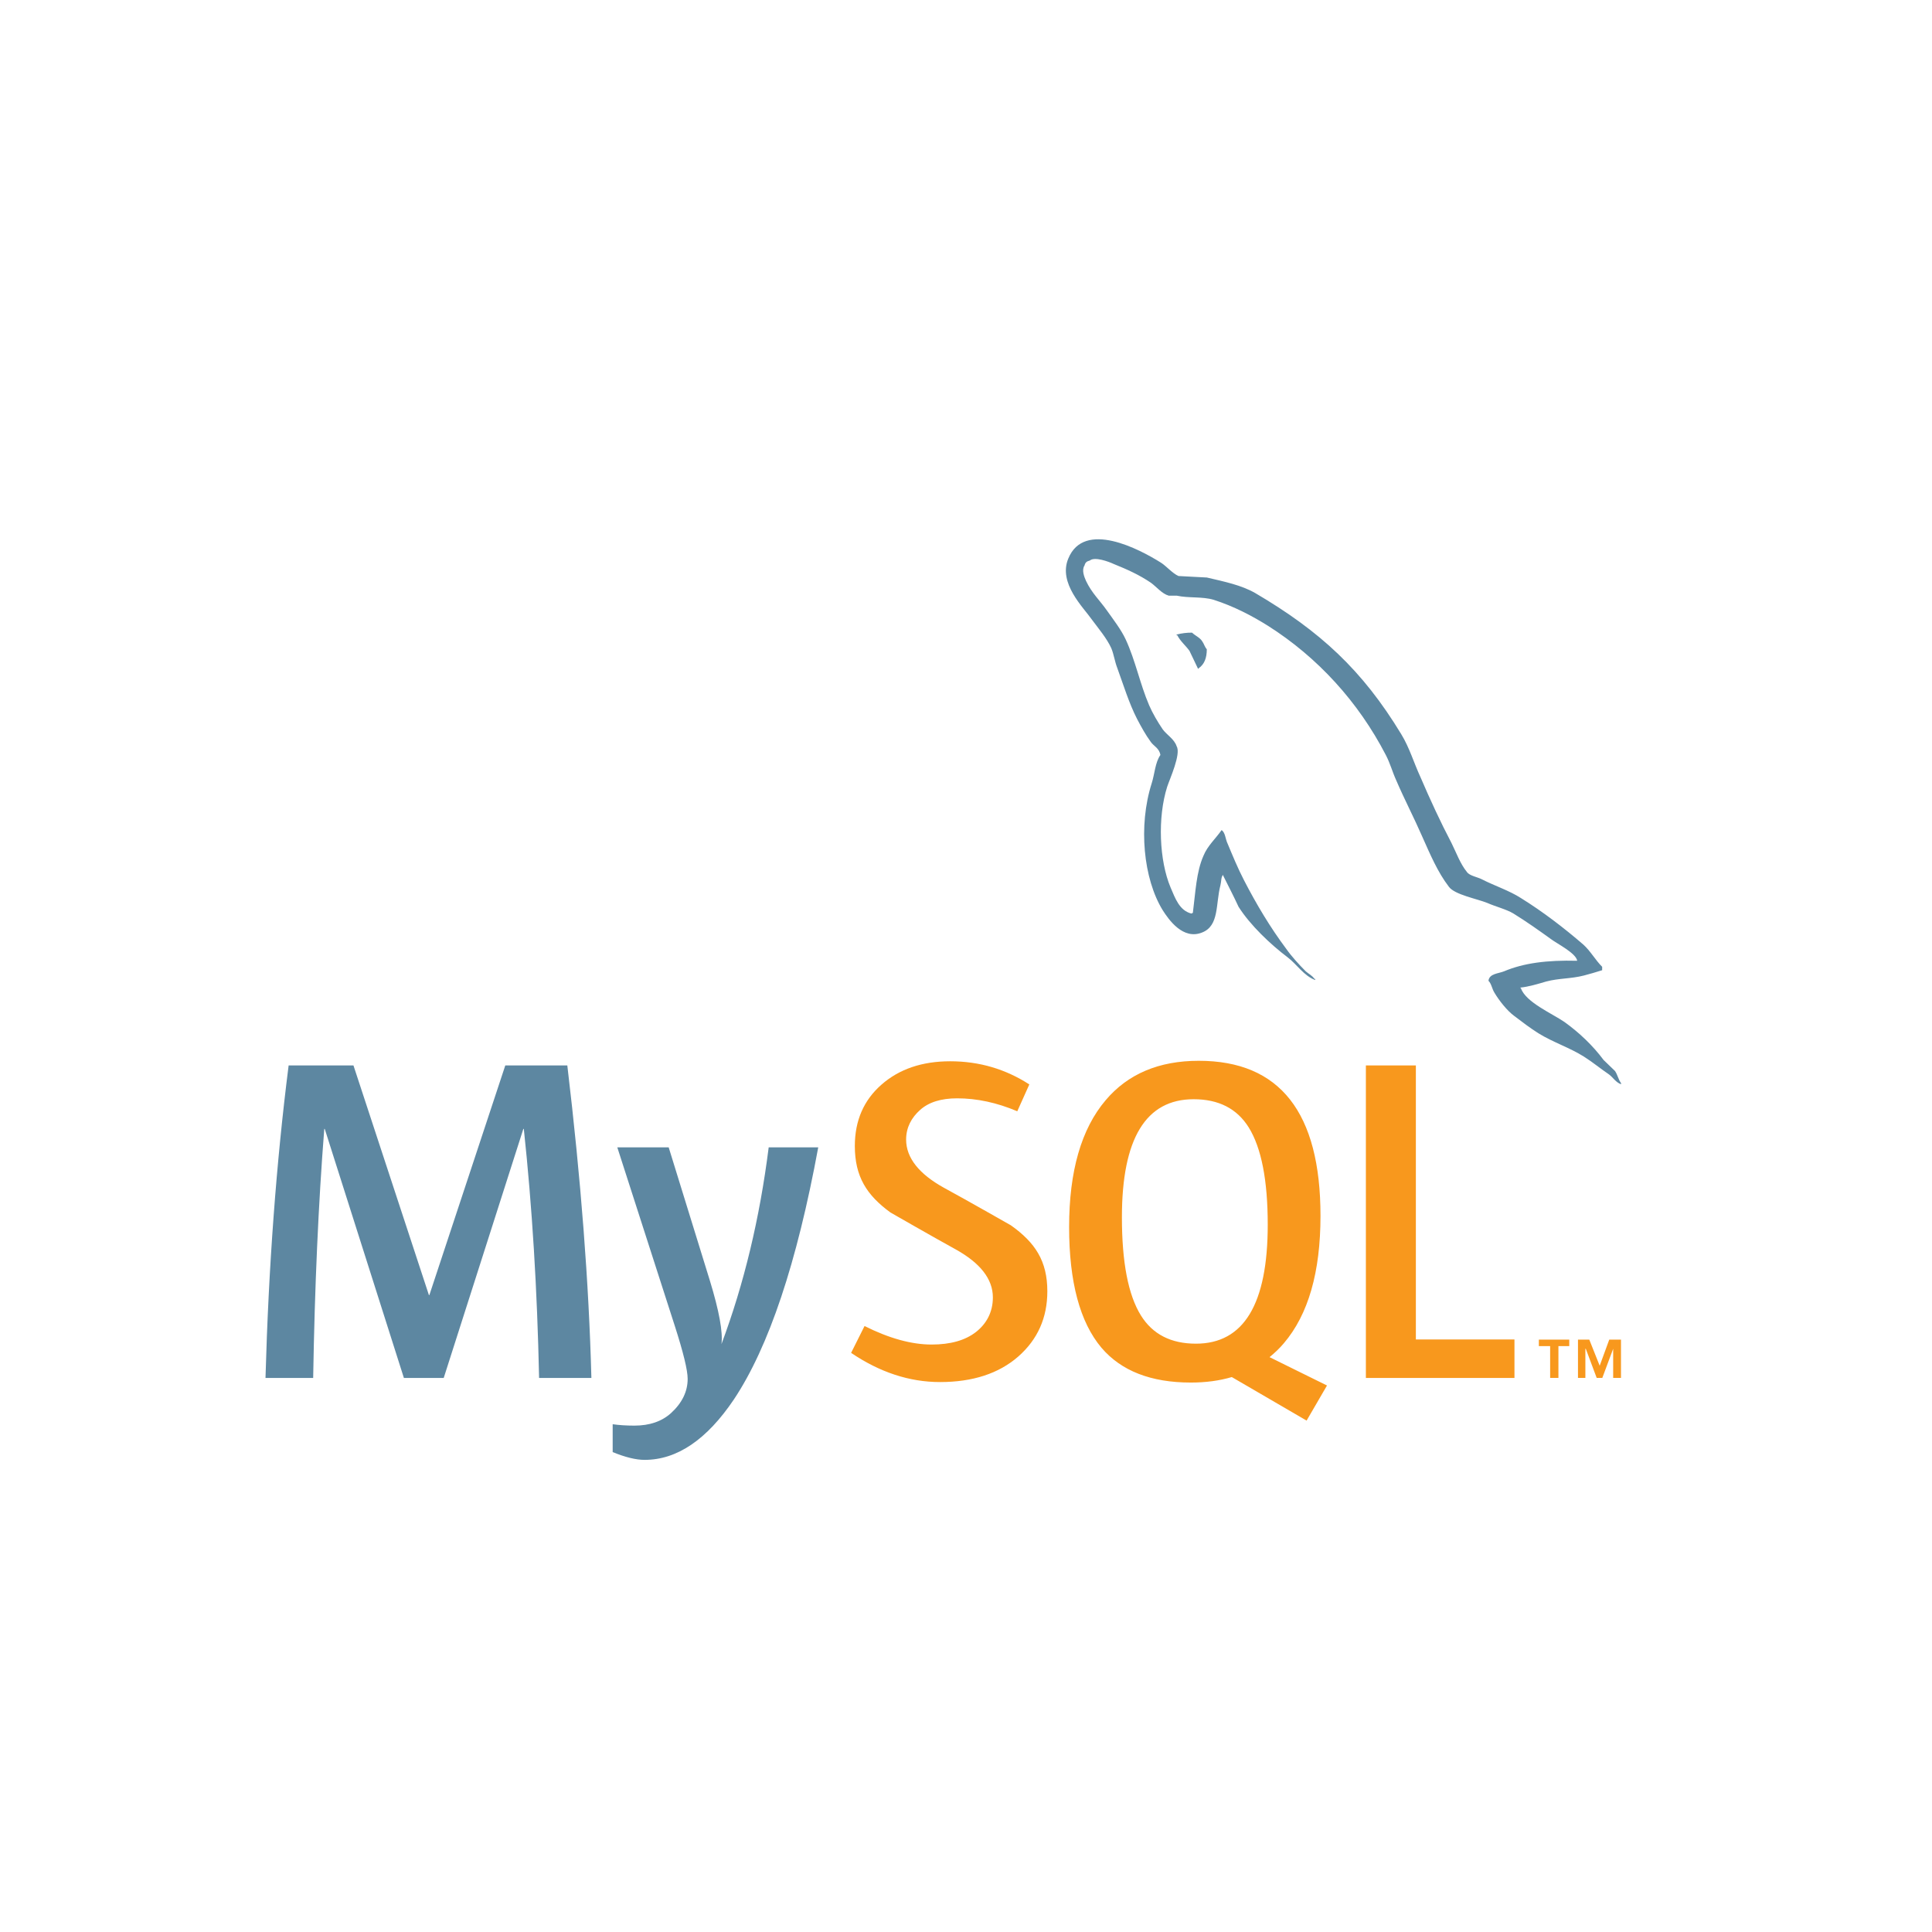
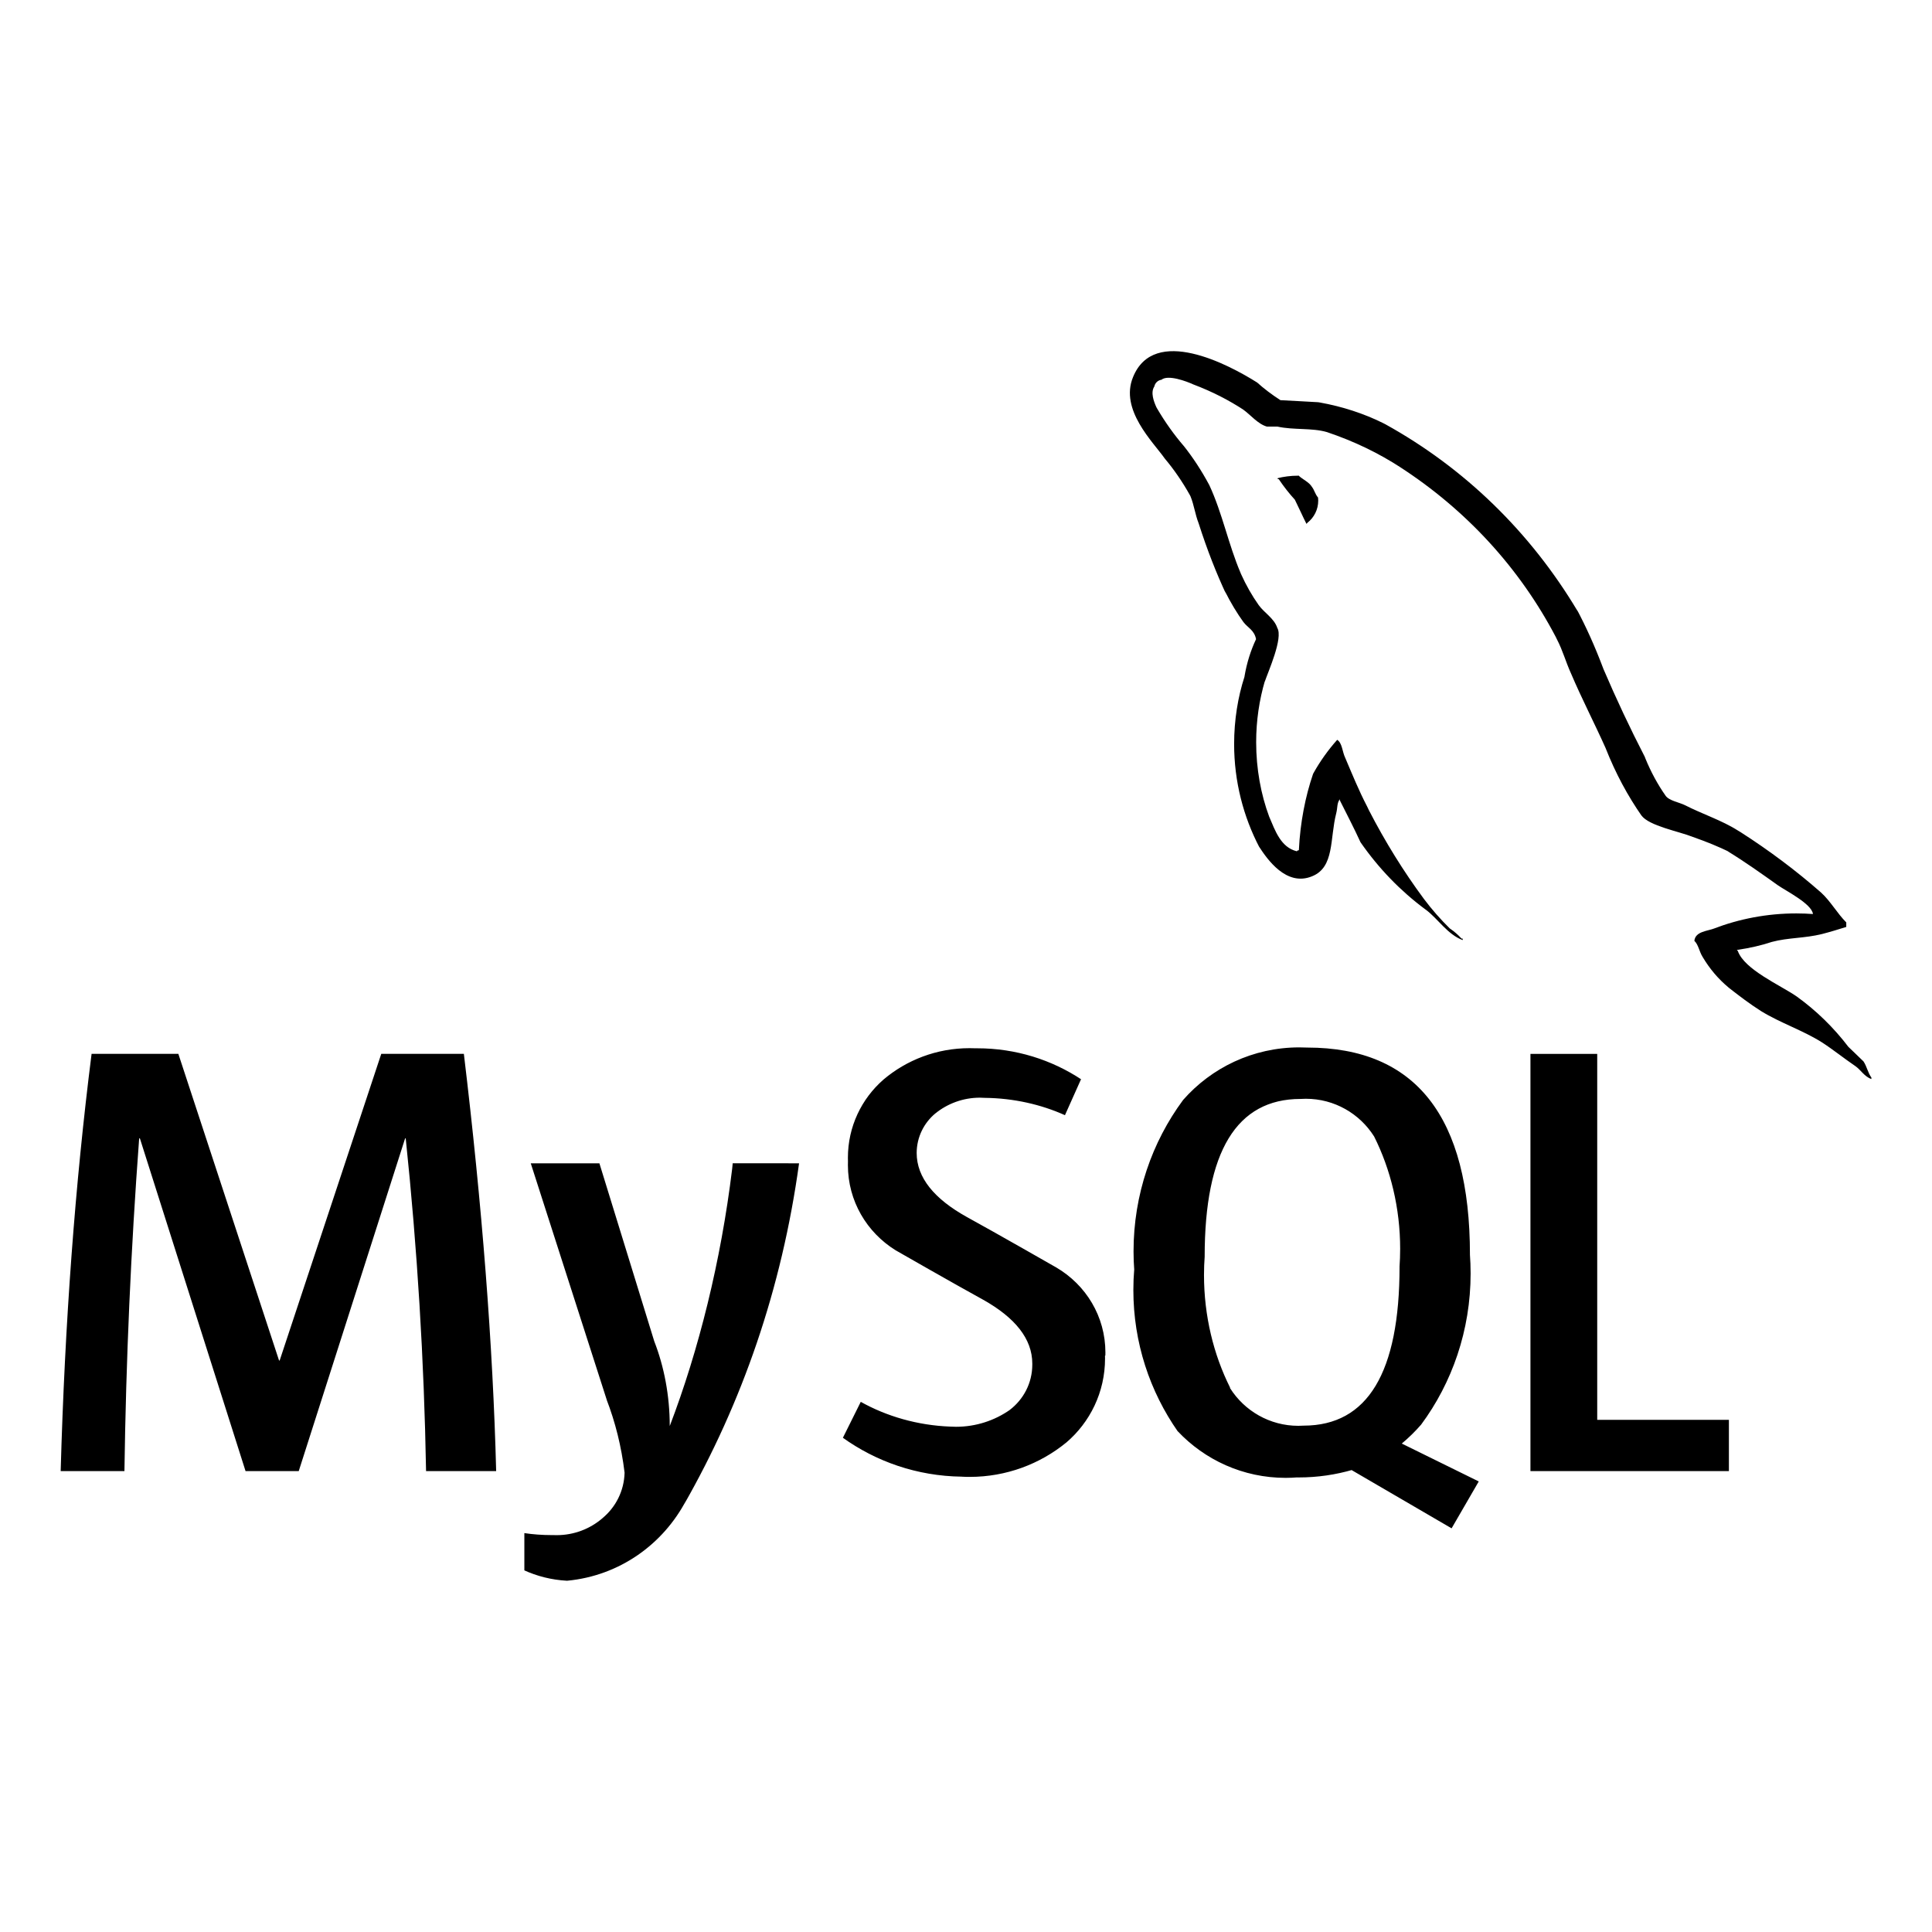
- <svg xmlns="http://www.w3.org/2000/svg" width="800px" height="800px" viewBox="-18.458 -22.75 191.151 191.151">
-   <path d="M-18.458 6.58h191.151v132.49H-18.458V6.58z" fill="none" />
-   <path d="M40.054 113.583h-5.175c-.183-8.735-.687-16.947-1.511-24.642h-.046l-7.879 24.642h-3.94l-7.832-24.642h-.045c-.581 7.388-.947 15.602-1.099 24.642H7.81c.304-10.993 1.068-21.299 2.289-30.919h6.414l7.465 22.719h.046l7.511-22.719h6.137c1.344 11.268 2.138 21.575 2.382 30.919M62.497 90.771c-2.107 11.434-4.887 19.742-8.337 24.928-2.688 3.992-5.633 5.99-8.84 5.99-.855 0-1.91-.258-3.16-.77v-2.757c.611.088 1.328.138 2.152.138 1.498 0 2.702-.412 3.62-1.238 1.098-1.006 1.647-2.137 1.647-3.388 0-.858-.428-2.612-1.282-5.268L42.618 90.77h5.084l4.076 13.19c.916 2.995 1.298 5.086 1.145 6.277 2.229-5.953 3.786-12.444 4.673-19.468h4.901v.002z" fill="#5d87a1" />
-   <path d="M131.382 113.583h-14.7V82.664h4.945v27.113h9.755v3.806zM112.834 114.33l-5.684-2.805c.504-.414.986-.862 1.42-1.381 2.416-2.838 3.621-7.035 3.621-12.594 0-10.229-4.014-15.346-12.045-15.346-3.938 0-7.01 1.298-9.207 3.895-2.414 2.84-3.619 7.022-3.619 12.551 0 5.435 1.068 9.422 3.205 11.951 1.955 2.291 4.902 3.438 8.843 3.438 1.47 0 2.819-.18 4.048-.543l7.4 4.308 2.018-3.474zm-18.413-6.934c-1.252-2.014-1.878-5.248-1.878-9.707 0-7.785 2.365-11.682 7.1-11.682 2.475 0 4.289.932 5.449 2.792 1.25 2.017 1.879 5.222 1.879 9.619 0 7.849-2.367 11.774-7.099 11.774-2.476.001-4.29-.928-5.451-2.796M85.165 105.013c0 2.622-.962 4.773-2.884 6.458-1.924 1.678-4.504 2.519-7.737 2.519-3.024 0-5.956-.966-8.794-2.888l1.329-2.655c2.442 1.223 4.653 1.831 6.638 1.831 1.863 0 3.319-.413 4.375-1.232 1.055-.822 1.684-1.975 1.684-3.433 0-1.837-1.281-3.407-3.631-4.722-2.167-1.19-6.501-3.678-6.501-3.678-2.349-1.712-3.525-3.55-3.525-6.578 0-2.506.877-4.529 2.632-6.068 1.757-1.545 4.024-2.315 6.803-2.315 2.87 0 5.479.769 7.829 2.291l-1.192 2.656c-2.01-.854-3.994-1.281-5.951-1.281-1.585 0-2.809.381-3.66 1.146-.858.762-1.387 1.737-1.387 2.933 0 1.828 1.308 3.418 3.722 4.759 2.196 1.192 6.638 3.723 6.638 3.723 2.409 1.709 3.612 3.53 3.612 6.534" fill="#f8981d" />
-   <path d="M137.59 72.308c-2.99-.076-5.305.225-7.248 1.047-.561.224-1.453.224-1.531.933.303.3.338.784.601 1.198.448.747 1.229 1.752 1.942 2.276.783.6 1.569 1.194 2.393 1.717 1.453.899 3.1 1.422 4.516 2.318.825.521 1.645 1.195 2.471 1.756.406.299.666.784 1.193.971v-.114c-.264-.336-.339-.822-.598-1.196l-1.122-1.082c-1.084-1.456-2.431-2.727-3.884-3.771-1.196-.824-3.812-1.944-4.297-3.322l-.076-.076c.822-.077 1.797-.375 2.578-.604 1.271-.335 2.43-.259 3.734-.594.6-.15 1.195-.338 1.797-.523v-.337c-.676-.673-1.158-1.567-1.869-2.203-1.902-1.643-3.998-3.25-6.164-4.595-1.16-.749-2.652-1.231-3.887-1.868-.445-.225-1.195-.336-1.457-.71-.67-.822-1.047-1.904-1.533-2.877-1.08-2.053-2.129-4.331-3.061-6.502-.674-1.456-1.084-2.91-1.906-4.257-3.85-6.35-8.031-10.196-14.457-13.971-1.381-.786-3.024-1.121-4.779-1.533l-2.803-.148c-.598-.262-1.197-.973-1.719-1.309-2.132-1.344-7.621-4.257-9.189-.411-1.01 2.431 1.494 4.821 2.354 6.054.635.856 1.458 1.83 1.902 2.802.263.635.337 1.309.6 1.98.598 1.644 1.157 3.473 1.943 5.007.41.782.857 1.604 1.381 2.312.3.414.822.597.936 1.272-.521.744-.562 1.867-.861 2.801-1.344 4.221-.819 9.45 1.086 12.552.596.934 2.018 2.99 3.92 2.202 1.684-.672 1.311-2.801 1.795-4.668.111-.451.038-.747.262-1.043v.073c.521 1.045 1.047 2.052 1.53 3.1 1.159 1.829 3.177 3.735 4.858 5.002.895.676 1.604 1.832 2.725 2.245V74.1h-.074c-.227-.335-.559-.485-.857-.745-.674-.673-1.42-1.495-1.943-2.241-1.566-2.093-2.952-4.41-4.182-6.801-.602-1.16-1.121-2.428-1.606-3.586-.226-.447-.226-1.121-.601-1.346-.562.821-1.381 1.532-1.791 2.538-.711 1.609-.785 3.588-1.049 5.646l-.147.072c-1.19-.299-1.604-1.53-2.056-2.575-1.119-2.654-1.307-6.914-.336-9.976.26-.783 1.385-3.249.936-3.995-.225-.715-.973-1.122-1.383-1.685-.482-.708-1.01-1.604-1.346-2.39-.896-2.091-1.347-4.408-2.312-6.498-.451-.974-1.234-1.982-1.868-2.879-.712-1.008-1.495-1.718-2.058-2.913-.186-.411-.447-1.083-.148-1.53.073-.3.225-.412.523-.487.484-.409 1.867.111 2.352.336 1.385.56 2.543 1.083 3.699 1.867.523.375 1.084 1.085 1.755 1.272h.786c1.193.26 2.538.072 3.661.41 1.979.636 3.772 1.569 5.38 2.576 4.893 3.103 8.928 7.512 11.652 12.778.447.858.637 1.644 1.045 2.539.787 1.832 1.76 3.7 2.541 5.493.785 1.755 1.533 3.547 2.654 5.005.559.784 2.805 1.195 3.812 1.606.745.335 1.905.633 2.577 1.044 1.271.783 2.537 1.682 3.732 2.543.595.448 2.465 1.382 2.576 2.13M99.484 39.844a5.82 5.82 0 0 0-1.529.188v.075h.072c.301.597.824 1.011 1.197 1.532.301.599.562 1.193.857 1.791l.072-.074c.527-.373.789-.971.789-1.868-.227-.264-.262-.522-.451-.784-.22-.374-.705-.56-1.007-.86" fill="#5d87a1" />
-   <path d="M141.148 113.578h.774v-3.788h-1.161l-.947 2.585-1.029-2.585h-1.118v3.788h.731v-2.882h.041l1.078 2.882h.557l1.074-2.882v2.882zm-6.235 0h.819v-3.146h1.072v-.643h-3.008v.643h1.115l.002 3.146z" fill="#f8981d" />
+ <svg xmlns="http://www.w3.org/2000/svg" fill="#000000" width="800px" height="800px" viewBox="0 0 32 32" version="1.1">
+   <path d="M30.026 15.139c-0.082-0.006-0.177-0.010-0.273-0.010-0.484 0-0.947 0.090-1.373 0.254l0.026-0.009c-0.125 0.050-0.325 0.050-0.342 0.209 0.069 0.066 0.079 0.175 0.137 0.267 0.117 0.198 0.261 0.366 0.429 0.506l0.003 0.003c0.175 0.137 0.35 0.27 0.534 0.387 0.325 0.2 0.694 0.319 1.012 0.52 0.181 0.117 0.366 0.266 0.55 0.391 0.091 0.062 0.15 0.175 0.267 0.215v-0.025c-0.057-0.075-0.075-0.184-0.131-0.267-0.084-0.084-0.167-0.159-0.25-0.241-0.248-0.325-0.535-0.603-0.857-0.835l-0.012-0.008c-0.267-0.182-0.852-0.437-0.962-0.744l-0.016-0.018c0.218-0.031 0.412-0.077 0.599-0.139l-0.024 0.007c0.284-0.075 0.544-0.059 0.837-0.132 0.132-0.034 0.266-0.075 0.4-0.117v-0.075c-0.15-0.15-0.262-0.354-0.417-0.494-0.409-0.36-0.86-0.698-1.335-1.002l-0.045-0.027c-0.262-0.167-0.595-0.275-0.871-0.417-0.1-0.050-0.267-0.075-0.325-0.159-0.13-0.185-0.245-0.397-0.336-0.621l-0.008-0.022q-0.368-0.714-0.684-1.453c-0.144-0.383-0.287-0.697-0.448-1.001l0.023 0.047c-0.786-1.319-1.881-2.379-3.188-3.102l-0.043-0.022c-0.309-0.153-0.668-0.272-1.045-0.339l-0.025-0.004c-0.209-0.010-0.417-0.025-0.625-0.034-0.146-0.094-0.272-0.19-0.39-0.296l0.003 0.003c-0.475-0.3-1.704-0.95-2.054-0.090-0.225 0.542 0.334 1.077 0.527 1.352 0.154 0.183 0.294 0.388 0.415 0.605l0.010 0.020c0.059 0.145 0.075 0.294 0.134 0.445 0.145 0.452 0.292 0.823 0.459 1.182l-0.026-0.062c0.099 0.199 0.202 0.368 0.317 0.528l-0.008-0.012c0.067 0.091 0.182 0.134 0.209 0.284-0.086 0.181-0.153 0.391-0.19 0.61l-0.002 0.014c-0.108 0.332-0.171 0.715-0.171 1.112 0 0.621 0.153 1.206 0.423 1.72l-0.010-0.020c0.134 0.207 0.452 0.667 0.878 0.491 0.375-0.15 0.292-0.625 0.4-1.043 0.025-0.1 0.009-0.166 0.060-0.234v0.019c0.117 0.235 0.235 0.459 0.342 0.694 0.302 0.435 0.661 0.805 1.071 1.11l0.013 0.009c0.2 0.15 0.359 0.41 0.609 0.502v-0.025h-0.019c-0.057-0.062-0.12-0.117-0.189-0.164l-0.004-0.002c-0.155-0.152-0.299-0.316-0.429-0.489l-0.008-0.011c-0.326-0.44-0.636-0.938-0.905-1.461l-0.029-0.061c-0.137-0.262-0.252-0.545-0.362-0.804-0.050-0.1-0.050-0.25-0.134-0.3-0.148 0.166-0.281 0.351-0.392 0.55l-0.008 0.016c-0.128 0.373-0.212 0.804-0.234 1.251l-0 0.011c-0.034 0.009-0.017 0-0.034 0.018-0.267-0.065-0.359-0.342-0.459-0.575-0.136-0.366-0.215-0.79-0.215-1.231 0-0.356 0.051-0.7 0.147-1.025l-0.006 0.026c0.059-0.175 0.309-0.727 0.209-0.895-0.052-0.159-0.217-0.25-0.309-0.379-0.109-0.154-0.209-0.329-0.292-0.514l-0.008-0.020c-0.2-0.467-0.3-0.985-0.517-1.452-0.131-0.244-0.269-0.454-0.424-0.65l0.007 0.009c-0.165-0.191-0.317-0.404-0.449-0.63l-0.011-0.020c-0.041-0.091-0.1-0.242-0.034-0.342 0.012-0.058 0.058-0.103 0.117-0.112l0.001-0c0.11-0.090 0.419 0.027 0.527 0.077 0.317 0.12 0.59 0.261 0.843 0.427l-0.016-0.010c0.117 0.082 0.244 0.241 0.394 0.282h0.175c0.267 0.059 0.569 0.018 0.819 0.091 0.459 0.155 0.856 0.349 1.223 0.587l-0.021-0.013c1.104 0.713 1.988 1.677 2.586 2.816l0.020 0.041c0.1 0.192 0.144 0.369 0.235 0.569 0.175 0.412 0.391 0.829 0.569 1.227 0.169 0.428 0.369 0.798 0.607 1.139l-0.012-0.018c0.125 0.175 0.627 0.266 0.852 0.357 0.237 0.083 0.427 0.162 0.611 0.251l-0.037-0.016c0.287 0.175 0.567 0.375 0.837 0.567 0.137 0.095 0.554 0.304 0.579 0.472zM18.302 22.452c0 0.015 0.001 0.032 0.001 0.049 0 0.558-0.249 1.057-0.643 1.393l-0.003 0.002c-0.432 0.352-0.989 0.566-1.596 0.566-0.047 0-0.094-0.001-0.14-0.004l0.006 0c-0.739-0.010-1.419-0.25-1.976-0.651l0.010 0.007 0.296-0.595c0.429 0.24 0.939 0.389 1.481 0.41l0.006 0c0.027 0.002 0.058 0.003 0.090 0.003 0.332 0 0.641-0.104 0.894-0.281l-0.005 0.003c0.229-0.174 0.375-0.446 0.375-0.752 0-0.006-0-0.011-0-0.017v0.001c0-0.412-0.287-0.762-0.81-1.056-0.485-0.266-1.453-0.821-1.453-0.821-0.478-0.296-0.791-0.817-0.791-1.411 0-0.021 0-0.042 0.001-0.063l-0 0.003c-0.001-0.019-0.001-0.041-0.001-0.063 0-0.515 0.227-0.977 0.586-1.291l0.002-0.002c0.382-0.324 0.881-0.521 1.426-0.521 0.035 0 0.069 0.001 0.103 0.002l-0.005-0c0.009-0 0.020-0 0.031-0 0.639 0 1.234 0.191 1.73 0.52l-0.012-0.007-0.266 0.595c-0.391-0.176-0.847-0.282-1.327-0.287l-0.002-0c-0.024-0.002-0.051-0.003-0.079-0.003-0.28 0-0.538 0.098-0.74 0.262l0.002-0.002c-0.189 0.157-0.309 0.392-0.31 0.655v0c0 0.41 0.292 0.762 0.832 1.062 0.491 0.269 1.483 0.837 1.483 0.837 0.488 0.287 0.811 0.809 0.811 1.407 0 0.018-0 0.037-0.001 0.055l0-0.003zM20.374 22.983c-0.273-0.545-0.432-1.187-0.432-1.866 0-0.107 0.004-0.213 0.012-0.317l-0.001 0.014q0-2.611 1.587-2.612c0.026-0.002 0.057-0.003 0.089-0.003 0.475 0 0.892 0.248 1.129 0.622l0.003 0.005c0.271 0.542 0.43 1.182 0.43 1.858 0 0.104-0.004 0.207-0.011 0.309l0.001-0.014q0 2.632-1.587 2.634c-0.027 0.002-0.058 0.003-0.089 0.003-0.475 0-0.893-0.248-1.13-0.622l-0.003-0.005zM24.488 24.535l-1.27-0.625c0.116-0.097 0.22-0.199 0.316-0.309l0.003-0.003c0.513-0.692 0.821-1.563 0.821-2.505 0-0.109-0.004-0.217-0.012-0.324l0.001 0.014q0-3.43-2.693-3.432c-0.040-0.002-0.087-0.003-0.134-0.003-0.767 0-1.456 0.337-1.925 0.872l-0.002 0.003c-0.511 0.692-0.818 1.562-0.818 2.504 0 0.106 0.004 0.211 0.012 0.315l-0.001-0.014c-0.009 0.101-0.014 0.219-0.014 0.338 0 0.874 0.274 1.684 0.74 2.349l-0.009-0.013c0.449 0.478 1.086 0.776 1.791 0.776 0.066 0 0.131-0.003 0.195-0.008l-0.009 0.001c0.009 0 0.021 0 0.032 0 0.311 0 0.612-0.045 0.897-0.128l-0.022 0.006 1.656 0.965 0.45-0.777zM28.636 24.366h-3.287v-6.91h1.106v6.061h2.181zM13.235 19.268c-0.287 2.084-0.944 3.965-1.905 5.65l0.040-0.077c-0.385 0.741-1.113 1.257-1.968 1.34l-0.010 0.001c-0.259-0.014-0.5-0.076-0.719-0.177l0.012 0.005v-0.617c0.137 0.021 0.295 0.033 0.456 0.033 0.009 0 0.018-0 0.028-0h-0.001c0.016 0.001 0.034 0.001 0.052 0.001 0.289 0 0.554-0.105 0.758-0.28l-0.002 0.001c0.22-0.181 0.361-0.451 0.369-0.755l0-0.001c-0.053-0.438-0.154-0.837-0.299-1.214l0.012 0.034-1.267-3.944h1.137l0.909 2.949c0.162 0.416 0.256 0.898 0.256 1.401 0 0.001 0 0.002 0 0.002v-0c0.482-1.262 0.848-2.734 1.034-4.261l0.009-0.092zM8.215 24.366h-1.158q-0.049-2.761-0.337-5.511h-0.010l-1.762 5.511h-0.881l-1.75-5.511h-0.012q-0.205 2.751-0.244 5.511h-1.056q0.103-3.685 0.512-6.911h1.437l1.668 5.079h0.010l1.683-5.079h1.368q0.454 3.777 0.535 6.911zM21.505 7.879c-0.002 0-0.005-0-0.008-0-0.119 0-0.234 0.015-0.344 0.043l0.010-0.002v0.016h0.017c0.086 0.128 0.174 0.239 0.269 0.343l-0.002-0.002c0.067 0.134 0.125 0.267 0.192 0.4l0.017-0.019c0.109-0.086 0.178-0.218 0.178-0.366 0-0.018-0.001-0.035-0.003-0.053l0 0.002c-0.050-0.059-0.057-0.117-0.1-0.175-0.050-0.084-0.157-0.125-0.225-0.191z" />
</svg>
